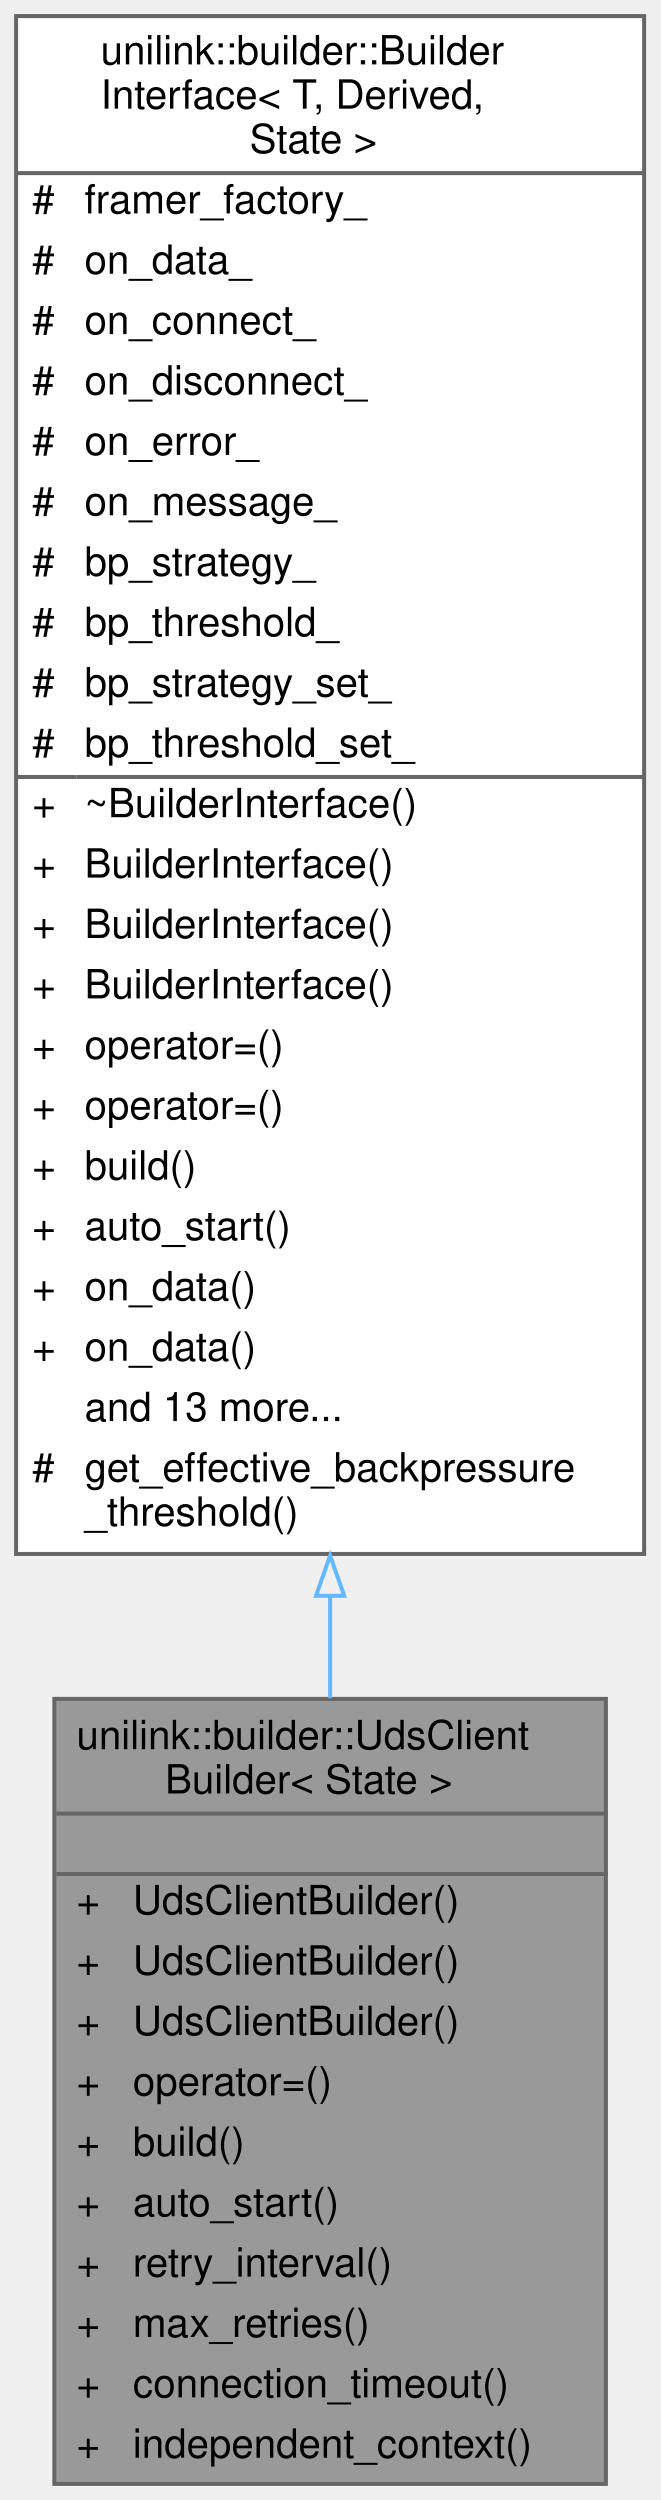
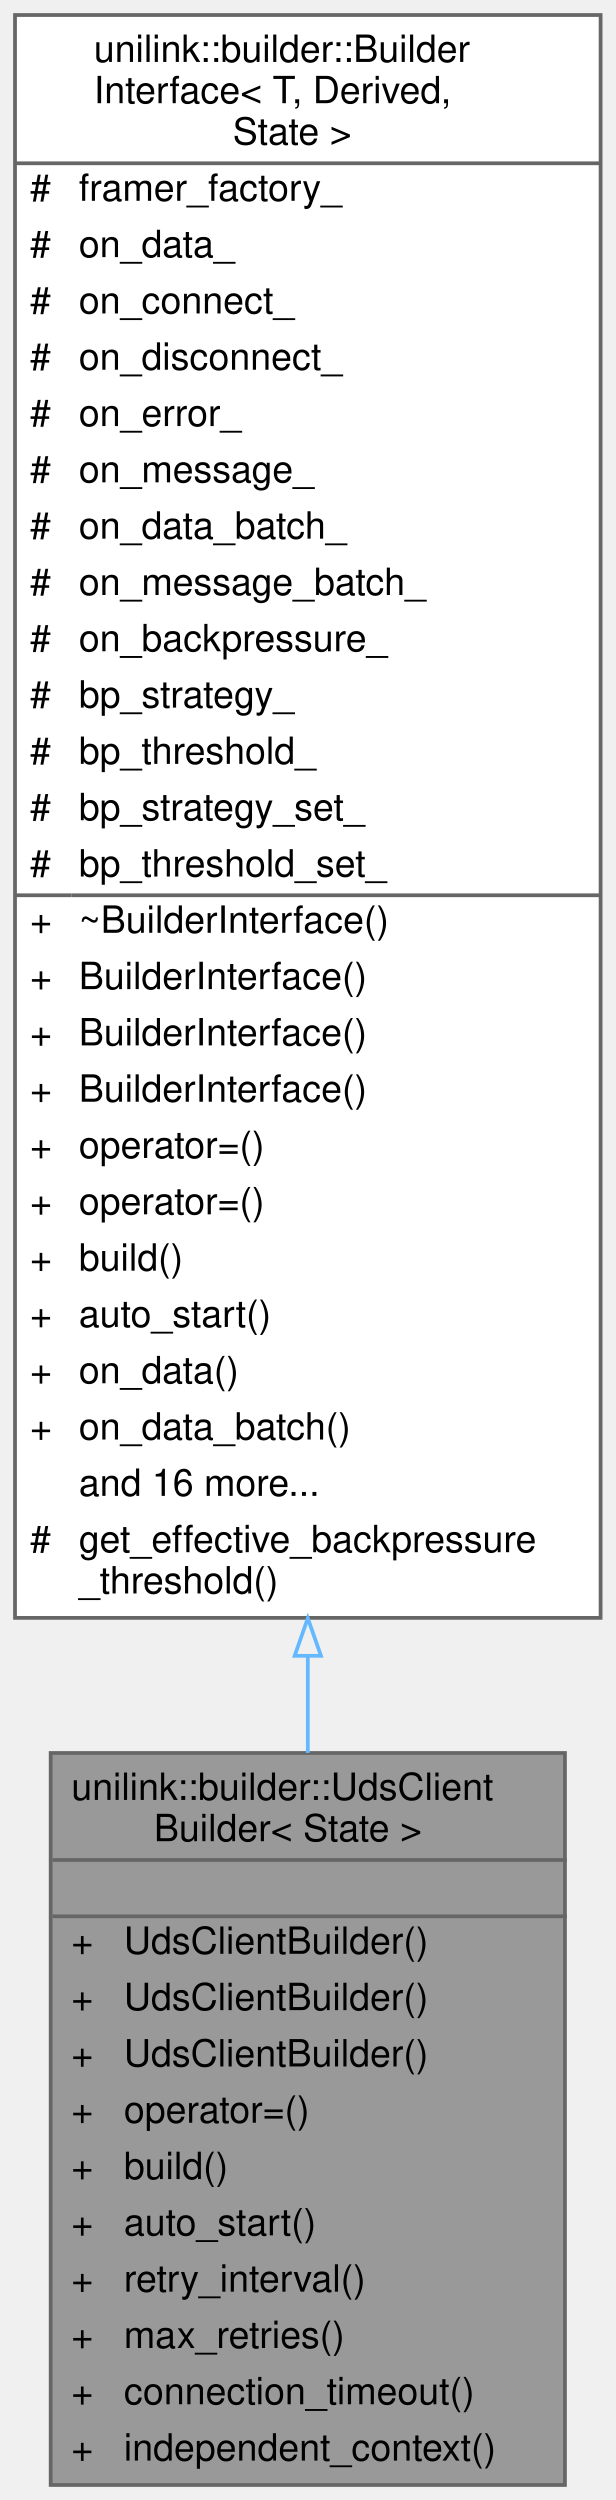
- <svg xmlns="http://www.w3.org/2000/svg" xmlns:xlink="http://www.w3.org/1999/xlink" width="164pt" height="621pt" viewBox="0.00 0.00 164.00 621.00">
-   <g id="graph0" class="graph" transform="scale(1 1) rotate(0) translate(4 617)">
+ <svg xmlns="http://www.w3.org/2000/svg" xmlns:xlink="http://www.w3.org/1999/xlink" width="164pt" height="666pt" viewBox="0.00 0.00 164.00 666.00">
+   <g id="graph0" class="graph" transform="scale(1 1) rotate(0) translate(4 662)">
    <g id="Node000001" class="node">
      <g id="a_Node000001">
        <a xlink:title="Modernized Builder for UdsClient.">
          <polygon fill="#999999" stroke="transparent" points="146.5,-195 9.5,-195 9.5,0 146.5,0 146.5,-195" />
          <text text-anchor="start" x="15" y="-182.5" font-family="Helvetica,sans-Serif" font-size="10.00">unilink::builder::UdsClient</text>
          <text text-anchor="start" x="37" y="-171.5" font-family="Helvetica,sans-Serif" font-size="10.00">Builder&lt; State &gt;</text>
          <text text-anchor="start" x="76.5" y="-156.5" font-family="Helvetica,sans-Serif" font-size="10.00"> </text>
          <text text-anchor="start" x="15" y="-141.5" font-family="Helvetica,sans-Serif" font-size="10.00">+</text>
          <text text-anchor="start" x="29" y="-141.5" font-family="Helvetica,sans-Serif" font-size="10.00">UdsClientBuilder()</text>
          <text text-anchor="start" x="15" y="-126.5" font-family="Helvetica,sans-Serif" font-size="10.00">+</text>
          <text text-anchor="start" x="29" y="-126.5" font-family="Helvetica,sans-Serif" font-size="10.00">UdsClientBuilder()</text>
          <text text-anchor="start" x="15" y="-111.5" font-family="Helvetica,sans-Serif" font-size="10.00">+</text>
          <text text-anchor="start" x="29" y="-111.5" font-family="Helvetica,sans-Serif" font-size="10.00">UdsClientBuilder()</text>
          <text text-anchor="start" x="15" y="-96.5" font-family="Helvetica,sans-Serif" font-size="10.00">+</text>
          <text text-anchor="start" x="29" y="-96.5" font-family="Helvetica,sans-Serif" font-size="10.00">operator=()</text>
          <text text-anchor="start" x="15" y="-81.5" font-family="Helvetica,sans-Serif" font-size="10.00">+</text>
          <text text-anchor="start" x="29" y="-81.5" font-family="Helvetica,sans-Serif" font-size="10.00">build()</text>
          <text text-anchor="start" x="15" y="-66.5" font-family="Helvetica,sans-Serif" font-size="10.00">+</text>
          <text text-anchor="start" x="29" y="-66.5" font-family="Helvetica,sans-Serif" font-size="10.00">auto_start()</text>
          <text text-anchor="start" x="15" y="-51.5" font-family="Helvetica,sans-Serif" font-size="10.00">+</text>
          <text text-anchor="start" x="29" y="-51.5" font-family="Helvetica,sans-Serif" font-size="10.00">retry_interval()</text>
          <text text-anchor="start" x="15" y="-36.5" font-family="Helvetica,sans-Serif" font-size="10.00">+</text>
          <text text-anchor="start" x="29" y="-36.5" font-family="Helvetica,sans-Serif" font-size="10.00">max_retries()</text>
          <text text-anchor="start" x="15" y="-21.5" font-family="Helvetica,sans-Serif" font-size="10.00">+</text>
          <text text-anchor="start" x="29" y="-21.5" font-family="Helvetica,sans-Serif" font-size="10.00">connection_timeout()</text>
          <text text-anchor="start" x="15" y="-6.5" font-family="Helvetica,sans-Serif" font-size="10.00">+</text>
          <text text-anchor="start" x="29" y="-6.5" font-family="Helvetica,sans-Serif" font-size="10.00">independent_context()</text>
          <polygon fill="#666666" stroke="#666666" points="10,-166.5 10,-166.5 147,-166.5 147,-166.5 10,-166.5" />
          <polygon fill="#666666" stroke="#666666" points="10,-151.5 10,-151.5 147,-151.5 147,-151.5 10,-151.5" />
          <polygon fill="none" stroke="#666666" points="9.5,0 9.5,-195 146.5,-195 146.5,0 9.5,0" />
        </a>
      </g>
    </g>
    <g id="Node000002" class="node">
      <g id="a_Node000002">
        <a xlink:href="classunilink_1_1builder_1_1BuilderInterface.html" target="_top" xlink:title="Generic Builder interface for fluent API pattern.">
-           <polygon fill="white" stroke="transparent" points="156,-613 0,-613 0,-231 156,-231 156,-613" />
-           <text text-anchor="start" x="21" y="-601" font-family="Helvetica,sans-Serif" font-size="10.00">unilink::builder::Builder</text>
-           <text text-anchor="start" x="21" y="-590" font-family="Helvetica,sans-Serif" font-size="10.00">Interface&lt; T, Derived,</text>
-           <text text-anchor="start" x="58" y="-579" font-family="Helvetica,sans-Serif" font-size="10.00"> State &gt;</text>
-           <text text-anchor="start" x="4" y="-564" font-family="Helvetica,sans-Serif" font-size="10.00">#</text>
-           <text text-anchor="start" x="17" y="-564" font-family="Helvetica,sans-Serif" font-size="10.00">framer_factory_</text>
-           <text text-anchor="start" x="4" y="-549" font-family="Helvetica,sans-Serif" font-size="10.00">#</text>
-           <text text-anchor="start" x="17" y="-549" font-family="Helvetica,sans-Serif" font-size="10.00">on_data_</text>
-           <text text-anchor="start" x="4" y="-534" font-family="Helvetica,sans-Serif" font-size="10.00">#</text>
-           <text text-anchor="start" x="17" y="-534" font-family="Helvetica,sans-Serif" font-size="10.00">on_connect_</text>
-           <text text-anchor="start" x="4" y="-519" font-family="Helvetica,sans-Serif" font-size="10.00">#</text>
-           <text text-anchor="start" x="17" y="-519" font-family="Helvetica,sans-Serif" font-size="10.00">on_disconnect_</text>
-           <text text-anchor="start" x="4" y="-504" font-family="Helvetica,sans-Serif" font-size="10.00">#</text>
-           <text text-anchor="start" x="17" y="-504" font-family="Helvetica,sans-Serif" font-size="10.00">on_error_</text>
-           <text text-anchor="start" x="4" y="-489" font-family="Helvetica,sans-Serif" font-size="10.00">#</text>
-           <text text-anchor="start" x="17" y="-489" font-family="Helvetica,sans-Serif" font-size="10.00">on_message_</text>
-           <text text-anchor="start" x="4" y="-474" font-family="Helvetica,sans-Serif" font-size="10.00">#</text>
-           <text text-anchor="start" x="17" y="-474" font-family="Helvetica,sans-Serif" font-size="10.00">bp_strategy_</text>
-           <text text-anchor="start" x="4" y="-459" font-family="Helvetica,sans-Serif" font-size="10.00">#</text>
-           <text text-anchor="start" x="17" y="-459" font-family="Helvetica,sans-Serif" font-size="10.00">bp_threshold_</text>
-           <text text-anchor="start" x="4" y="-444" font-family="Helvetica,sans-Serif" font-size="10.00">#</text>
-           <text text-anchor="start" x="17" y="-444" font-family="Helvetica,sans-Serif" font-size="10.00">bp_strategy_set_</text>
-           <text text-anchor="start" x="4" y="-429" font-family="Helvetica,sans-Serif" font-size="10.00">#</text>
-           <text text-anchor="start" x="17" y="-429" font-family="Helvetica,sans-Serif" font-size="10.00">bp_threshold_set_</text>
-           <text text-anchor="start" x="4" y="-414" font-family="Helvetica,sans-Serif" font-size="10.00">+</text>
-           <text text-anchor="start" x="17" y="-414" font-family="Helvetica,sans-Serif" font-size="10.00">~BuilderInterface()</text>
-           <text text-anchor="start" x="4" y="-399" font-family="Helvetica,sans-Serif" font-size="10.00">+</text>
-           <text text-anchor="start" x="17" y="-399" font-family="Helvetica,sans-Serif" font-size="10.00">BuilderInterface()</text>
-           <text text-anchor="start" x="4" y="-384" font-family="Helvetica,sans-Serif" font-size="10.00">+</text>
-           <text text-anchor="start" x="17" y="-384" font-family="Helvetica,sans-Serif" font-size="10.00">BuilderInterface()</text>
-           <text text-anchor="start" x="4" y="-369" font-family="Helvetica,sans-Serif" font-size="10.00">+</text>
-           <text text-anchor="start" x="17" y="-369" font-family="Helvetica,sans-Serif" font-size="10.00">BuilderInterface()</text>
-           <text text-anchor="start" x="4" y="-354" font-family="Helvetica,sans-Serif" font-size="10.00">+</text>
-           <text text-anchor="start" x="17" y="-354" font-family="Helvetica,sans-Serif" font-size="10.00">operator=()</text>
-           <text text-anchor="start" x="4" y="-339" font-family="Helvetica,sans-Serif" font-size="10.00">+</text>
-           <text text-anchor="start" x="17" y="-339" font-family="Helvetica,sans-Serif" font-size="10.00">operator=()</text>
-           <text text-anchor="start" x="4" y="-324" font-family="Helvetica,sans-Serif" font-size="10.00">+</text>
-           <text text-anchor="start" x="17" y="-324" font-family="Helvetica,sans-Serif" font-size="10.00">build()</text>
-           <text text-anchor="start" x="4" y="-309" font-family="Helvetica,sans-Serif" font-size="10.00">+</text>
-           <text text-anchor="start" x="17" y="-309" font-family="Helvetica,sans-Serif" font-size="10.00">auto_start()</text>
-           <text text-anchor="start" x="4" y="-294" font-family="Helvetica,sans-Serif" font-size="10.00">+</text>
-           <text text-anchor="start" x="17" y="-294" font-family="Helvetica,sans-Serif" font-size="10.00">on_data()</text>
-           <text text-anchor="start" x="4" y="-279" font-family="Helvetica,sans-Serif" font-size="10.00">+</text>
-           <text text-anchor="start" x="17" y="-279" font-family="Helvetica,sans-Serif" font-size="10.00">on_data()</text>
-           <text text-anchor="start" x="17" y="-264" font-family="Helvetica,sans-Serif" font-size="10.00">and 13 more...</text>
-           <text text-anchor="start" x="4" y="-249" font-family="Helvetica,sans-Serif" font-size="10.00">#</text>
-           <text text-anchor="start" x="17" y="-249" font-family="Helvetica,sans-Serif" font-size="10.00">get_effective_backpressure</text>
-           <text text-anchor="start" x="17" y="-238" font-family="Helvetica,sans-Serif" font-size="10.00">_threshold()</text>
-           <polygon fill="#666666" stroke="#666666" points="0,-574 0,-574 156,-574 156,-574 0,-574" />
-           <polygon fill="#666666" stroke="#666666" points="0,-424 0,-424 15,-424 15,-424 0,-424" />
-           <polygon fill="#666666" stroke="#666666" points="15,-424 15,-424 156,-424 156,-424 15,-424" />
-           <polygon fill="none" stroke="#666666" points="0,-231 0,-613 156,-613 156,-231 0,-231" />
+           <polygon fill="white" stroke="transparent" points="156,-658 0,-658 0,-231 156,-231 156,-658" />
+           <text text-anchor="start" x="21" y="-645.5" font-family="Helvetica,sans-Serif" font-size="10.00">unilink::builder::Builder</text>
+           <text text-anchor="start" x="21" y="-634.5" font-family="Helvetica,sans-Serif" font-size="10.00">Interface&lt; T, Derived,</text>
+           <text text-anchor="start" x="58" y="-623.5" font-family="Helvetica,sans-Serif" font-size="10.00"> State &gt;</text>
+           <text text-anchor="start" x="4" y="-608.5" font-family="Helvetica,sans-Serif" font-size="10.00">#</text>
+           <text text-anchor="start" x="17" y="-608.5" font-family="Helvetica,sans-Serif" font-size="10.00">framer_factory_</text>
+           <text text-anchor="start" x="4" y="-593.5" font-family="Helvetica,sans-Serif" font-size="10.00">#</text>
+           <text text-anchor="start" x="17" y="-593.5" font-family="Helvetica,sans-Serif" font-size="10.00">on_data_</text>
+           <text text-anchor="start" x="4" y="-578.5" font-family="Helvetica,sans-Serif" font-size="10.00">#</text>
+           <text text-anchor="start" x="17" y="-578.5" font-family="Helvetica,sans-Serif" font-size="10.00">on_connect_</text>
+           <text text-anchor="start" x="4" y="-563.5" font-family="Helvetica,sans-Serif" font-size="10.00">#</text>
+           <text text-anchor="start" x="17" y="-563.5" font-family="Helvetica,sans-Serif" font-size="10.00">on_disconnect_</text>
+           <text text-anchor="start" x="4" y="-548.5" font-family="Helvetica,sans-Serif" font-size="10.00">#</text>
+           <text text-anchor="start" x="17" y="-548.5" font-family="Helvetica,sans-Serif" font-size="10.00">on_error_</text>
+           <text text-anchor="start" x="4" y="-533.5" font-family="Helvetica,sans-Serif" font-size="10.00">#</text>
+           <text text-anchor="start" x="17" y="-533.5" font-family="Helvetica,sans-Serif" font-size="10.00">on_message_</text>
+           <text text-anchor="start" x="4" y="-518.5" font-family="Helvetica,sans-Serif" font-size="10.00">#</text>
+           <text text-anchor="start" x="17" y="-518.5" font-family="Helvetica,sans-Serif" font-size="10.00">on_data_batch_</text>
+           <text text-anchor="start" x="4" y="-503.5" font-family="Helvetica,sans-Serif" font-size="10.00">#</text>
+           <text text-anchor="start" x="17" y="-503.5" font-family="Helvetica,sans-Serif" font-size="10.00">on_message_batch_</text>
+           <text text-anchor="start" x="4" y="-488.5" font-family="Helvetica,sans-Serif" font-size="10.00">#</text>
+           <text text-anchor="start" x="17" y="-488.5" font-family="Helvetica,sans-Serif" font-size="10.00">on_backpressure_</text>
+           <text text-anchor="start" x="4" y="-473.5" font-family="Helvetica,sans-Serif" font-size="10.00">#</text>
+           <text text-anchor="start" x="17" y="-473.5" font-family="Helvetica,sans-Serif" font-size="10.00">bp_strategy_</text>
+           <text text-anchor="start" x="4" y="-458.5" font-family="Helvetica,sans-Serif" font-size="10.00">#</text>
+           <text text-anchor="start" x="17" y="-458.5" font-family="Helvetica,sans-Serif" font-size="10.00">bp_threshold_</text>
+           <text text-anchor="start" x="4" y="-443.5" font-family="Helvetica,sans-Serif" font-size="10.00">#</text>
+           <text text-anchor="start" x="17" y="-443.5" font-family="Helvetica,sans-Serif" font-size="10.00">bp_strategy_set_</text>
+           <text text-anchor="start" x="4" y="-428.5" font-family="Helvetica,sans-Serif" font-size="10.00">#</text>
+           <text text-anchor="start" x="17" y="-428.5" font-family="Helvetica,sans-Serif" font-size="10.00">bp_threshold_set_</text>
+           <text text-anchor="start" x="4" y="-413.5" font-family="Helvetica,sans-Serif" font-size="10.00">+</text>
+           <text text-anchor="start" x="17" y="-413.5" font-family="Helvetica,sans-Serif" font-size="10.00">~BuilderInterface()</text>
+           <text text-anchor="start" x="4" y="-398.5" font-family="Helvetica,sans-Serif" font-size="10.00">+</text>
+           <text text-anchor="start" x="17" y="-398.5" font-family="Helvetica,sans-Serif" font-size="10.00">BuilderInterface()</text>
+           <text text-anchor="start" x="4" y="-383.5" font-family="Helvetica,sans-Serif" font-size="10.00">+</text>
+           <text text-anchor="start" x="17" y="-383.5" font-family="Helvetica,sans-Serif" font-size="10.00">BuilderInterface()</text>
+           <text text-anchor="start" x="4" y="-368.5" font-family="Helvetica,sans-Serif" font-size="10.00">+</text>
+           <text text-anchor="start" x="17" y="-368.5" font-family="Helvetica,sans-Serif" font-size="10.00">BuilderInterface()</text>
+           <text text-anchor="start" x="4" y="-353.5" font-family="Helvetica,sans-Serif" font-size="10.00">+</text>
+           <text text-anchor="start" x="17" y="-353.5" font-family="Helvetica,sans-Serif" font-size="10.00">operator=()</text>
+           <text text-anchor="start" x="4" y="-338.5" font-family="Helvetica,sans-Serif" font-size="10.00">+</text>
+           <text text-anchor="start" x="17" y="-338.5" font-family="Helvetica,sans-Serif" font-size="10.00">operator=()</text>
+           <text text-anchor="start" x="4" y="-323.5" font-family="Helvetica,sans-Serif" font-size="10.00">+</text>
+           <text text-anchor="start" x="17" y="-323.5" font-family="Helvetica,sans-Serif" font-size="10.00">build()</text>
+           <text text-anchor="start" x="4" y="-308.5" font-family="Helvetica,sans-Serif" font-size="10.00">+</text>
+           <text text-anchor="start" x="17" y="-308.5" font-family="Helvetica,sans-Serif" font-size="10.00">auto_start()</text>
+           <text text-anchor="start" x="4" y="-293.5" font-family="Helvetica,sans-Serif" font-size="10.00">+</text>
+           <text text-anchor="start" x="17" y="-293.5" font-family="Helvetica,sans-Serif" font-size="10.00">on_data()</text>
+           <text text-anchor="start" x="4" y="-278.5" font-family="Helvetica,sans-Serif" font-size="10.00">+</text>
+           <text text-anchor="start" x="17" y="-278.5" font-family="Helvetica,sans-Serif" font-size="10.00">on_data_batch()</text>
+           <text text-anchor="start" x="17" y="-263.5" font-family="Helvetica,sans-Serif" font-size="10.00">and 16 more...</text>
+           <text text-anchor="start" x="4" y="-248.5" font-family="Helvetica,sans-Serif" font-size="10.00">#</text>
+           <text text-anchor="start" x="17" y="-248.5" font-family="Helvetica,sans-Serif" font-size="10.00">get_effective_backpressure</text>
+           <text text-anchor="start" x="17" y="-237.5" font-family="Helvetica,sans-Serif" font-size="10.00">_threshold()</text>
+           <polygon fill="#666666" stroke="#666666" points="0,-618.5 0,-618.5 156,-618.5 156,-618.5 0,-618.5" />
+           <polygon fill="#666666" stroke="#666666" points="0,-423.5 0,-423.5 15,-423.5 15,-423.5 0,-423.5" />
+           <polygon fill="#666666" stroke="#666666" points="15,-423.5 15,-423.5 156,-423.5 156,-423.5 15,-423.5" />
+           <polygon fill="none" stroke="#666666" points="0,-231 0,-658 156,-658 156,-231 0,-231" />
        </a>
      </g>
    </g>
    <g id="edge1_Node000001_Node000002" class="edge">
      <g id="a_edge1_Node000001_Node000002">
        <a xlink:title=" ">
-           <path fill="none" stroke="#63b8ff" d="M78,-220.42C78,-211.81 78,-203.35 78,-195.16" />
-           <polygon fill="none" stroke="#63b8ff" points="74.5,-220.6 78,-230.6 81.5,-220.6 74.5,-220.6" />
+           <path fill="none" stroke="#63b8ff" d="M78,-220.85C78,-212.01 78,-203.37 78,-195.02" />
+           <polygon fill="none" stroke="#63b8ff" points="74.5,-220.9 78,-230.9 81.5,-220.9 74.5,-220.9" />
        </a>
      </g>
    </g>
  </g>
</svg>
